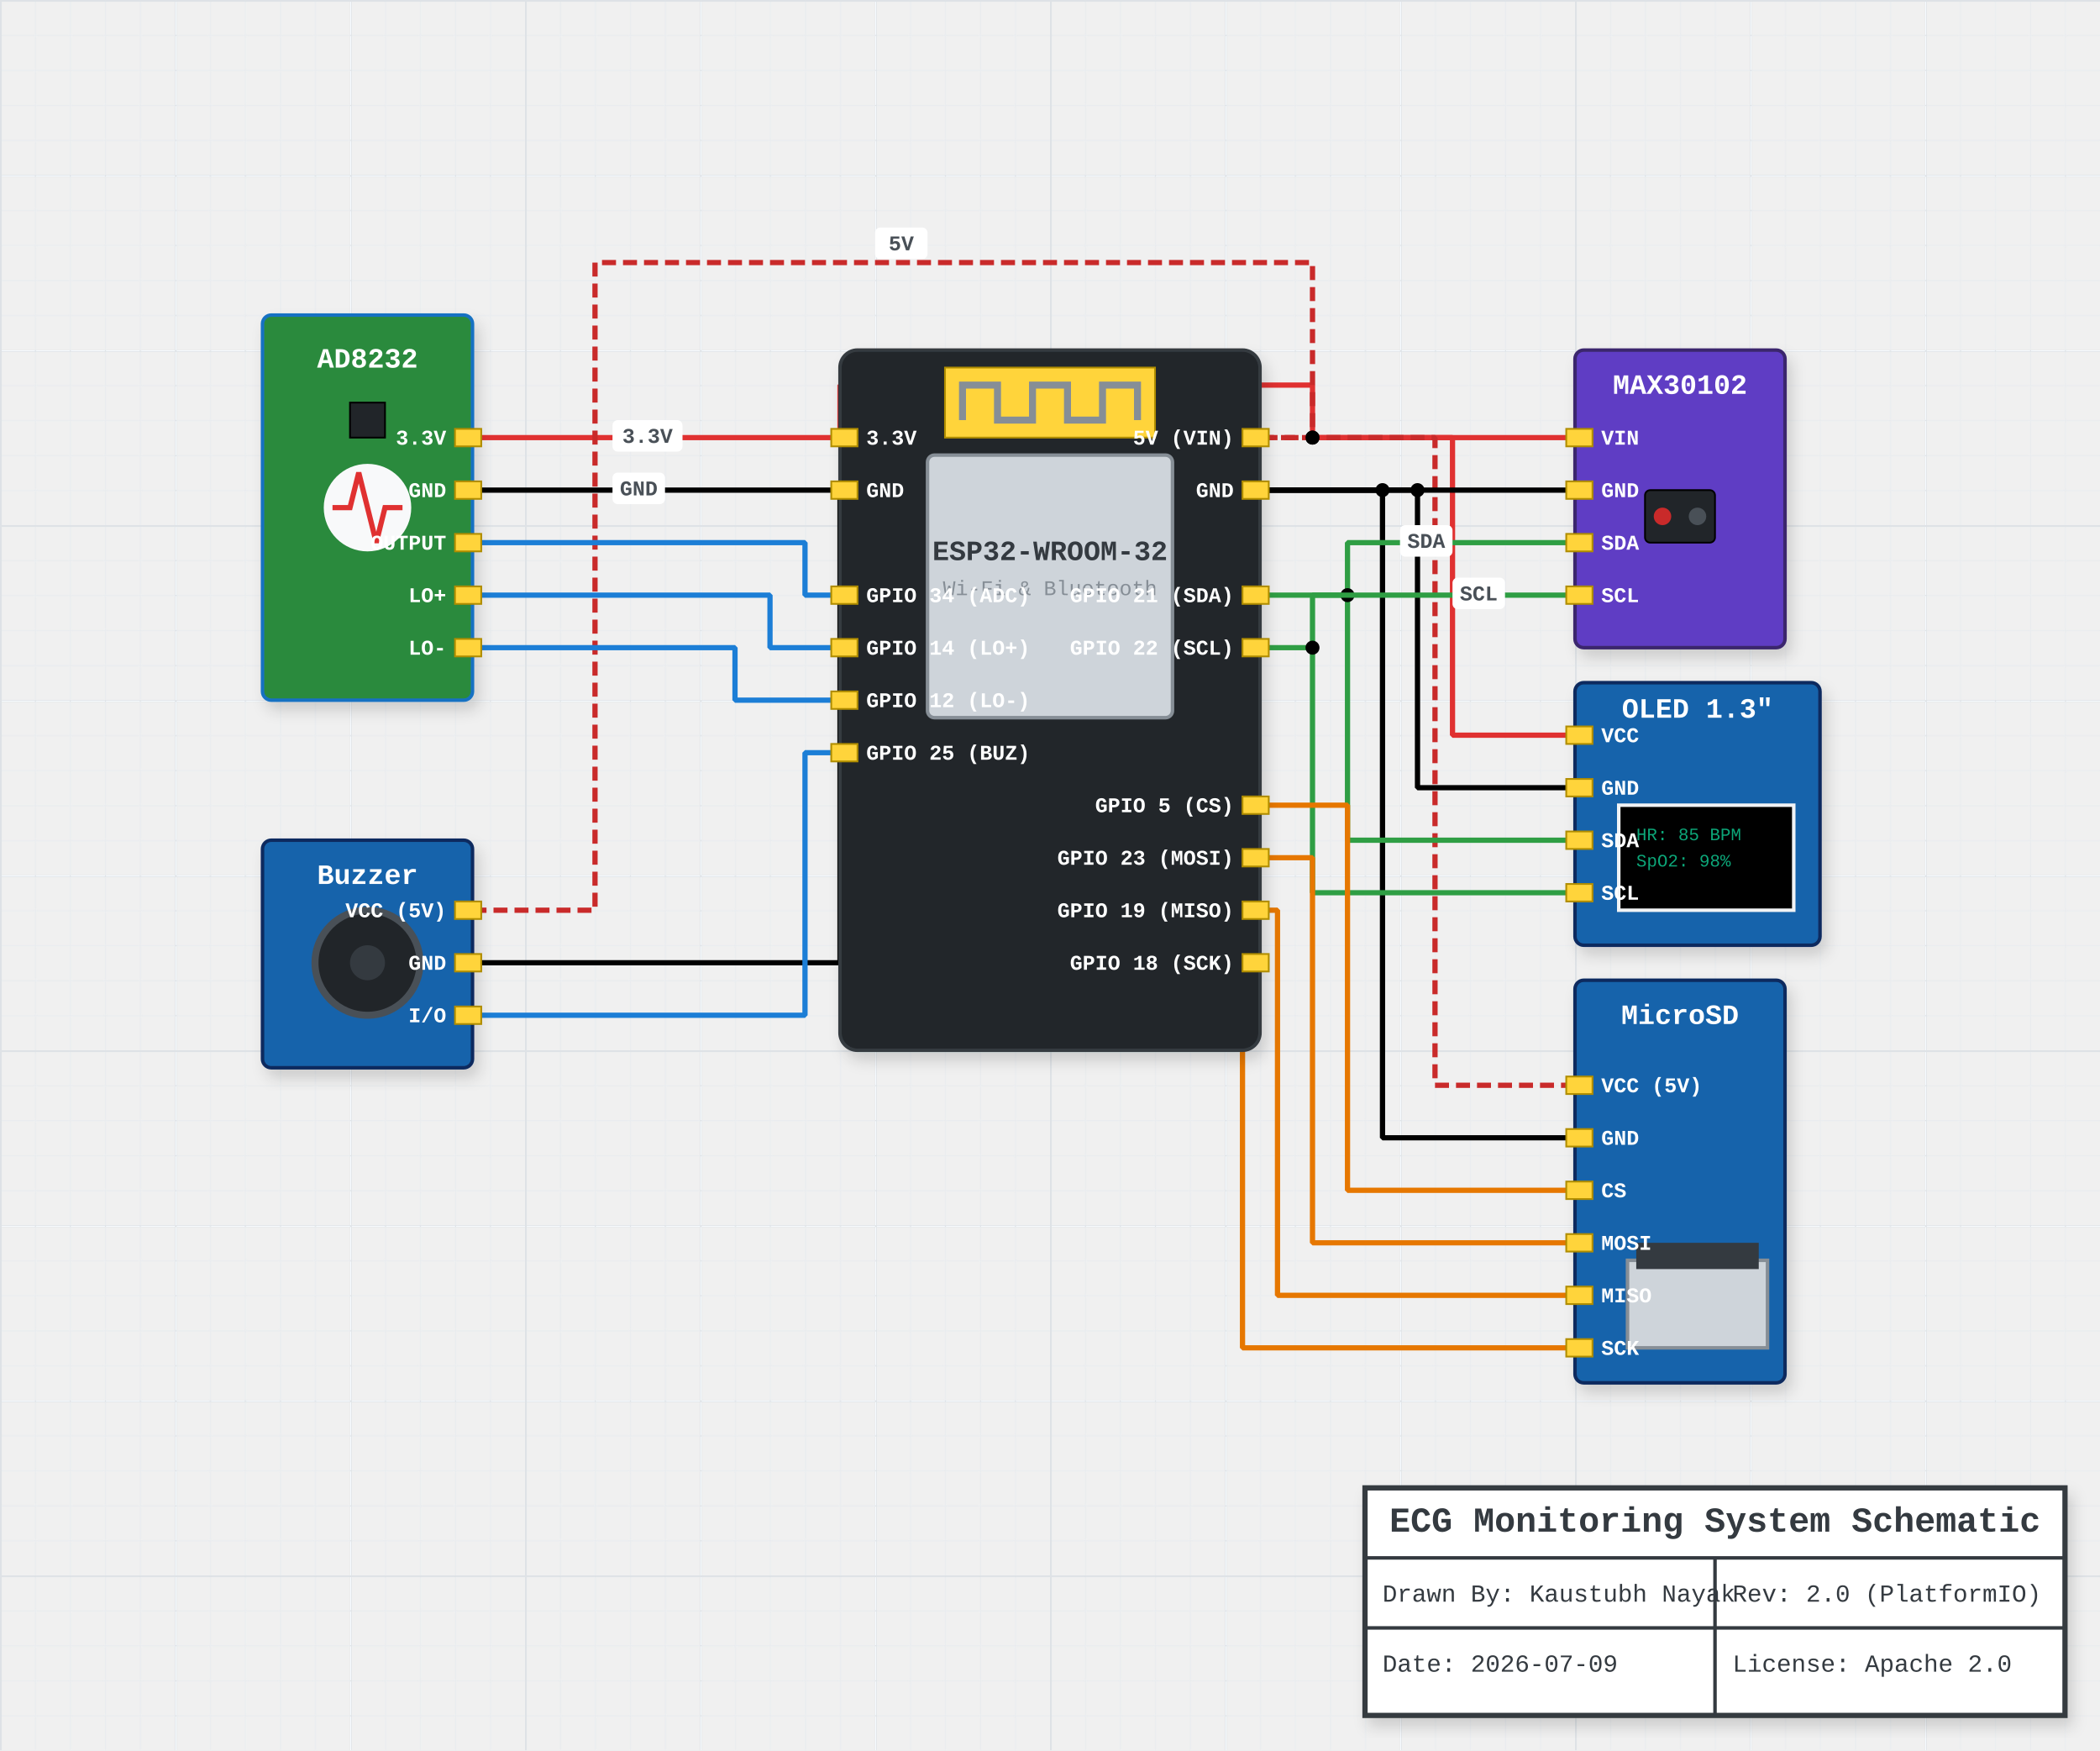
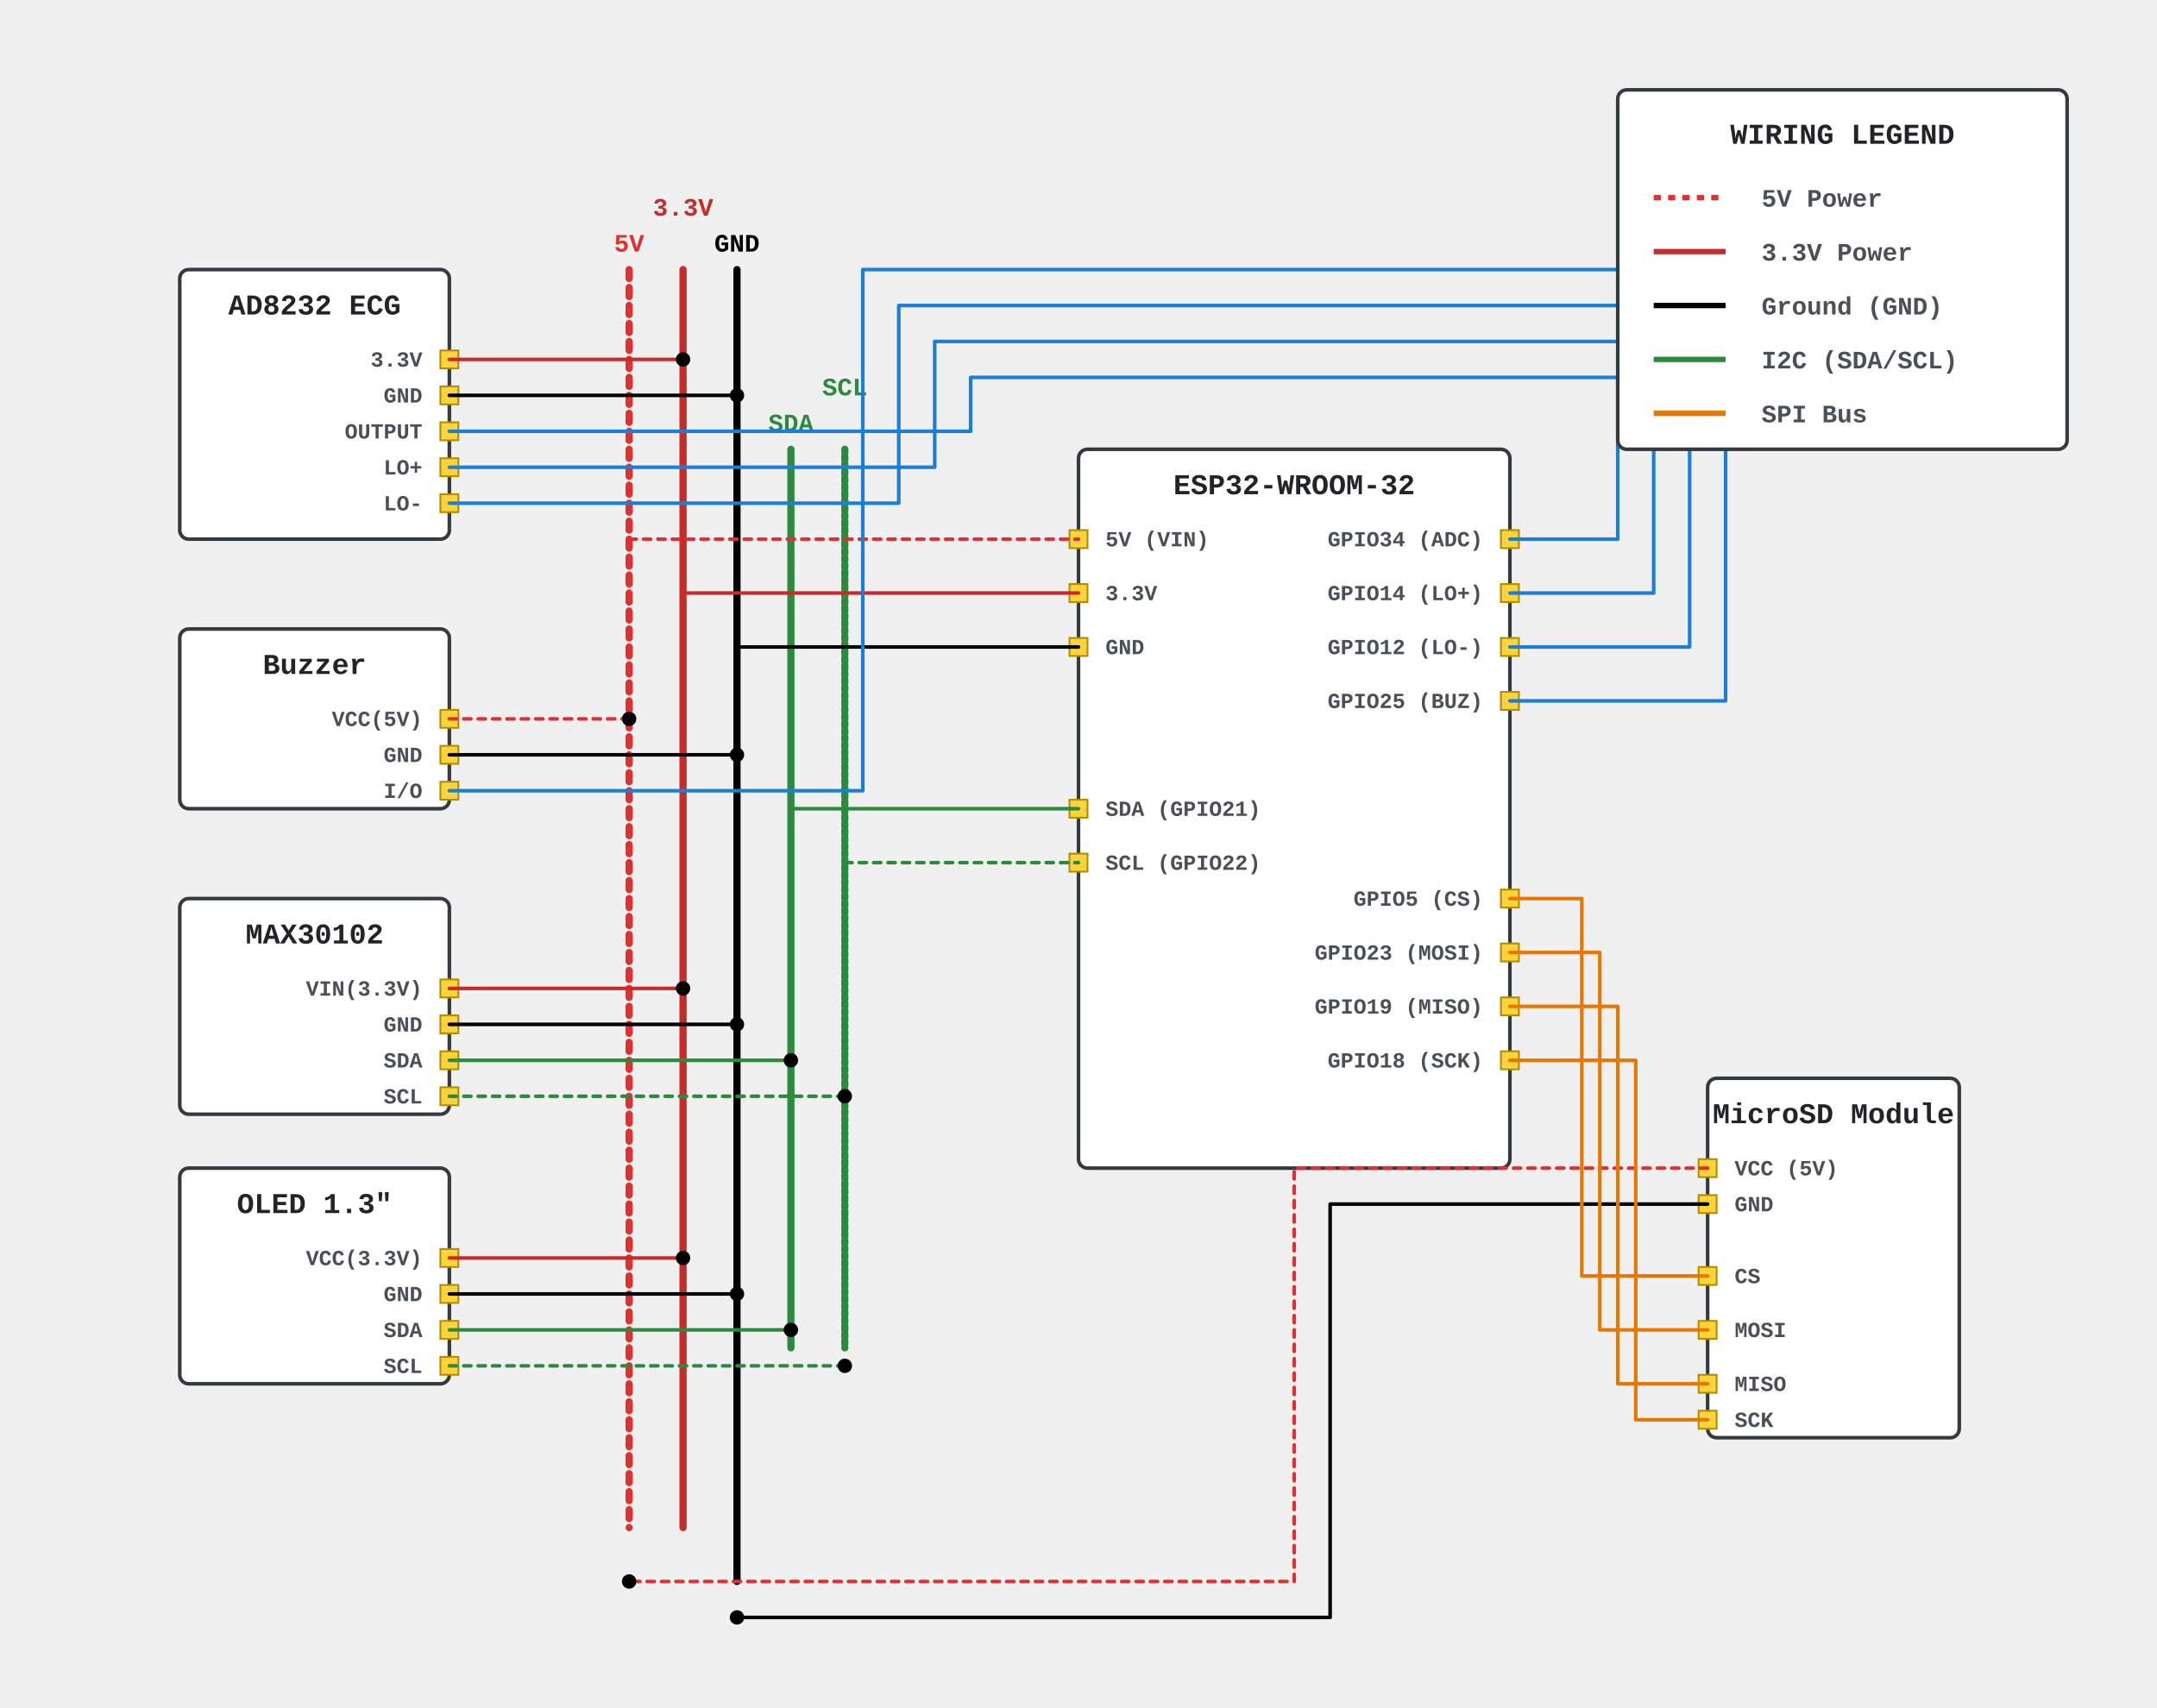
- <svg xmlns="http://www.w3.org/2000/svg" viewBox="0 0 1200 1000" width="100%" height="100%">
+ <svg xmlns="http://www.w3.org/2000/svg" viewBox="0 0 1200 950" width="100%" height="100%" style="background-color: #f8f9fa;">
  <defs>
-     <pattern id="grid" width="20" height="20" patternUnits="userSpaceOnUse">
-       <path d="M 20 0 L 0 0 0 20" fill="none" stroke="#e9ecef" stroke-width="1" />
-     </pattern>
-     <pattern id="grid-major" width="100" height="100" patternUnits="userSpaceOnUse">
-       <rect width="100" height="100" fill="url(#grid)" />
-       <path d="M 100 0 L 0 0 0 100" fill="none" stroke="#dee2e6" stroke-width="2" />
-     </pattern>
-     <filter id="shadow" x="-10%" y="-10%" width="120%" height="120%">
-       <feDropShadow dx="3" dy="5" stdDeviation="4" flood-color="#000000" flood-opacity="0.15" />
-     </filter>
    <style>
-             .pcb { fill: #2b8a3e; stroke: #1971c2; stroke-width: 2px; filter: url(#shadow); }
-             .pcb-black { fill: #212529; stroke: #343a40; stroke-width: 2px; filter: url(#shadow); }
-             .pcb-blue { fill: #1864ab; stroke: #0b2b5e; stroke-width: 2px; filter: url(#shadow); }
-             .pcb-purple { fill: #5f3dc4; stroke: #3b286d; stroke-width: 2px; filter: url(#shadow); }
-             .shield { fill: #ced4da; stroke: #868e96; stroke-width: 2px; }
-             .chip { fill: #212529; stroke: #000; stroke-width: 1px; }
-             .title-text { font-family: 'Courier New', monospace; font-size: 16px; font-weight: bold; fill: #ffffff; text-anchor: middle; }
-             
-             .pin-rect { fill: #ffd43b; stroke: #b08d00; stroke-width: 1px; }
-             .pin-text-left { font-family: 'Courier New', monospace; font-size: 12px; font-weight: bold; fill: #ffffff; text-anchor: start; }
-             .pin-text-right { font-family: 'Courier New', monospace; font-size: 12px; font-weight: bold; fill: #ffffff; text-anchor: end; }
-             
-             /* Wiring Styles */
-             .wire-pwr33 { stroke: #e03131; stroke-width: 3px; fill: none; stroke-linejoin: bevel; }
-             .wire-pwr5  { stroke: #c92a2a; stroke-width: 3px; fill: none; stroke-linejoin: bevel; stroke-dasharray: 8 4; }
-             .wire-gnd   { stroke: #000000; stroke-width: 3px; fill: none; stroke-linejoin: bevel; }
-             .wire-sig   { stroke: #1c7ed6; stroke-width: 3px; fill: none; stroke-linejoin: bevel; }
-             .wire-i2c   { stroke: #2f9e44; stroke-width: 3px; fill: none; stroke-linejoin: bevel; }
-             .wire-spi   { stroke: #e67700; stroke-width: 3px; fill: none; stroke-linejoin: bevel; }
-             
-             .wire-label { font-family: 'Courier New', monospace; font-size: 12px; fill: #495057; font-weight: bold; background: white;}
-             .junction { fill: #000000; }
-         </style>
+         .mod { fill: #ffffff; stroke: #343a40; stroke-width: 2px; }
+         .mod-title { font-family: 'Courier New', monospace; font-size: 16px; font-weight: bold; fill: #212529; text-anchor: middle; }
+         .pin { fill: #ffd43b; stroke: #b08d00; stroke-width: 1px; }
+         .pin-lbl-l { font-family: 'Courier New', monospace; font-size: 12px; font-weight: bold; fill: #495057; text-anchor: start; }
+         .pin-lbl-r { font-family: 'Courier New', monospace; font-size: 12px; font-weight: bold; fill: #495057; text-anchor: end; }
+         .bus { stroke-width: 4px; fill: none; stroke-linecap: round; stroke-linejoin: round; }
+         .wire { stroke-width: 2px; fill: none; stroke-linecap: round; stroke-linejoin: round; }
+         .junct { fill: #000000; }
+         .bus-lbl { font-family: 'Courier New', monospace; font-size: 14px; font-weight: bold; }
+     </style>
  </defs>
-   <rect width="1200" height="1000" fill="url(#grid-major)" />
-   <path class="wire-pwr33" d="M 270 250 H 500" />
-   <path class="wire-pwr33" d="M 900 250 H 750 V 220 H 480 V 250 H 500" />
-   <path class="wire-pwr33" d="M 900 420 H 830 V 250 H 750" />
-   <circle class="junction" cx="750" cy="250" r="4" fill="#e03131" />
-   <path class="wire-pwr5" d="M 900 620 H 820 V 250 H 700" />
-   <path class="wire-pwr5" d="M 270 520 H 340 V 150 H 750 V 250 H 700" />
-   <circle class="junction" cx="750" cy="250" r="4" fill="#c92a2a" />
-   <path class="wire-gnd" d="M 270 280 H 500" />
-   <path class="wire-gnd" d="M 270 550 H 480 V 280 H 500" />
-   <circle class="junction" cx="480" cy="280" r="4" />
-   <path class="wire-gnd" d="M 900 280 H 700" />
-   <path class="wire-gnd" d="M 900 450 H 810 V 280 H 700" />
-   <circle class="junction" cx="810" cy="280" r="4" />
-   <path class="wire-gnd" d="M 900 650 H 790 V 280 H 700" />
-   <circle class="junction" cx="790" cy="280" r="4" />
-   <path class="wire-sig" d="M 270 310 H 460 V 340 H 500" />
-   <path class="wire-sig" d="M 270 340 H 440 V 370 H 500" />
-   <path class="wire-sig" d="M 270 370 H 420 V 400 H 500" />
-   <path class="wire-sig" d="M 270 580 H 460 V 430 H 500" />
-   <path class="wire-i2c" d="M 900 310 H 770 V 340 H 700" />
-   <path class="wire-i2c" d="M 900 480 H 770 V 340" />
-   <circle class="junction" cx="770" cy="340" r="4" fill="#2f9e44" />
-   <path class="wire-i2c" d="M 900 340 H 750 V 370 H 700" />
-   <path class="wire-i2c" d="M 900 510 H 750 V 370" />
-   <circle class="junction" cx="750" cy="370" r="4" fill="#2f9e44" />
-   <path class="wire-spi" d="M 900 680 H 770 V 460 H 700" />
-   <path class="wire-spi" d="M 900 710 H 750 V 490 H 700" />
-   <path class="wire-spi" d="M 900 740 H 730 V 520 H 700" />
-   <path class="wire-spi" d="M 900 770 H 710 V 550 H 700" />
-   <g transform="translate(480, 200)">
-     <rect class="pcb-black" x="0" y="0" width="240" height="400" rx="10" />
-     <rect class="pin-rect" x="60" y="10" width="120" height="40" fill="#ced4da" />
-     <path d="M 70 40 V 20 H 90 V 40 H 110 V 20 H 130 V 40 H 150 V 20 H 170 V 40" stroke="#868e96" stroke-width="4" fill="none" />
-     <rect class="shield" x="50" y="60" width="140" height="150" rx="4" />
-     <text x="120" y="120" font-family="'Courier New', monospace" font-size="16" font-weight="bold" fill="#343a40" text-anchor="middle">ESP32-WROOM-32</text>
-     <text x="120" y="140" font-family="'Courier New', monospace" font-size="12" fill="#868e96" text-anchor="middle">Wi-Fi &amp; Bluetooth</text>
-     <g transform="translate(0, 50)">
-       <rect class="pin-rect" x="-5" y="-5" width="15" height="10" />
-       <text class="pin-text-left" x="15" y="4">3.3V</text>
-       <rect class="pin-rect" x="-5" y="25" width="15" height="10" />
-       <text class="pin-text-left" x="15" y="34">GND</text>
-       <rect class="pin-rect" x="-5" y="85" width="15" height="10" />
-       <text class="pin-text-left" x="15" y="94">GPIO 34 (ADC)</text>
-       <rect class="pin-rect" x="-5" y="115" width="15" height="10" />
-       <text class="pin-text-left" x="15" y="124">GPIO 14 (LO+)</text>
-       <rect class="pin-rect" x="-5" y="145" width="15" height="10" />
-       <text class="pin-text-left" x="15" y="154">GPIO 12 (LO-)</text>
-       <rect class="pin-rect" x="-5" y="175" width="15" height="10" />
-       <text class="pin-text-left" x="15" y="184">GPIO 25 (BUZ)</text>
-     </g>
-     <g transform="translate(240, 50)">
-       <rect class="pin-rect" x="-10" y="-5" width="15" height="10" />
-       <text class="pin-text-right" x="-15" y="4">5V (VIN)</text>
-       <rect class="pin-rect" x="-10" y="25" width="15" height="10" />
-       <text class="pin-text-right" x="-15" y="34">GND</text>
-       <rect class="pin-rect" x="-10" y="85" width="15" height="10" />
-       <text class="pin-text-right" x="-15" y="94">GPIO 21 (SDA)</text>
-       <rect class="pin-rect" x="-10" y="115" width="15" height="10" />
-       <text class="pin-text-right" x="-15" y="124">GPIO 22 (SCL)</text>
-       <rect class="pin-rect" x="-10" y="205" width="15" height="10" />
-       <text class="pin-text-right" x="-15" y="214">GPIO 5 (CS)</text>
-       <rect class="pin-rect" x="-10" y="235" width="15" height="10" />
-       <text class="pin-text-right" x="-15" y="244">GPIO 23 (MOSI)</text>
-       <rect class="pin-rect" x="-10" y="265" width="15" height="10" />
-       <text class="pin-text-right" x="-15" y="274">GPIO 19 (MISO)</text>
-       <rect class="pin-rect" x="-10" y="295" width="15" height="10" />
-       <text class="pin-text-right" x="-15" y="304">GPIO 18 (SCK)</text>
-     </g>
+   <g id="buses">
+     <path class="bus" stroke="#e03131" stroke-dasharray="5,5" d="M 350 150 V 850" />
+     <text class="bus-lbl" fill="#e03131" x="350" y="140" text-anchor="middle">5V</text>
+     <path class="bus" stroke="#c92a2a" d="M 380 150 V 850" />
+     <text class="bus-lbl" fill="#c92a2a" x="380" y="120" text-anchor="middle">3.3V</text>
+     <path class="bus" stroke="#000000" d="M 410 150 V 880" />
+     <text class="bus-lbl" fill="#000000" x="410" y="140" text-anchor="middle">GND</text>
+     <path class="bus" stroke="#2b8a3e" d="M 440 250 V 750" />
+     <text class="bus-lbl" fill="#2b8a3e" x="440" y="240" text-anchor="middle">SDA</text>
+     <path class="bus" stroke="#2b8a3e" stroke-dasharray="2,2" d="M 470 250 V 750" />
+     <text class="bus-lbl" fill="#2b8a3e" x="470" y="220" text-anchor="middle">SCL</text>
  </g>
-   <g transform="translate(150, 180)">
-     <rect class="pcb" x="0" y="0" width="120" height="220" rx="5" />
-     <text class="title-text" x="60" y="30">AD8232</text>
-     <circle cx="60" cy="110" r="25" fill="#f8f9fa" />
-     <path d="M 40 110 L 50 110 L 55 90 L 65 130 L 70 110 L 80 110" stroke="#e03131" stroke-width="3" fill="none" />
-     <rect class="chip" x="50" y="50" width="20" height="20" />
-     <g transform="translate(120, 70)">
-       <rect class="pin-rect" x="-10" y="-5" width="15" height="10" />
-       <text class="pin-text-right" x="-15" y="4">3.3V</text>
-       <rect class="pin-rect" x="-10" y="25" width="15" height="10" />
-       <text class="pin-text-right" x="-15" y="34">GND</text>
-       <rect class="pin-rect" x="-10" y="55" width="15" height="10" />
-       <text class="pin-text-right" x="-15" y="64">OUTPUT</text>
-       <rect class="pin-rect" x="-10" y="85" width="15" height="10" />
-       <text class="pin-text-right" x="-15" y="94">LO+</text>
-       <rect class="pin-rect" x="-10" y="115" width="15" height="10" />
-       <text class="pin-text-right" x="-15" y="124">LO-</text>
-     </g>
+   <g transform="translate(100,150)">
+     <rect class="mod" width="150" height="150" rx="5" />
+     <text class="mod-title" x="75.0" y="25">AD8232 ECG</text>
+     <rect class="pin" x="145" y="45" width="10" height="10" />
+     <text class="pin-lbl-r" x="135" y="54">3.3V</text>
+     <rect class="pin" x="145" y="65" width="10" height="10" />
+     <text class="pin-lbl-r" x="135" y="74">GND</text>
+     <rect class="pin" x="145" y="85" width="10" height="10" />
+     <text class="pin-lbl-r" x="135" y="94">OUTPUT</text>
+     <rect class="pin" x="145" y="105" width="10" height="10" />
+     <text class="pin-lbl-r" x="135" y="114">LO+</text>
+     <rect class="pin" x="145" y="125" width="10" height="10" />
+     <text class="pin-lbl-r" x="135" y="134">LO-</text>
  </g>
-   <g transform="translate(150, 480)">
-     <rect class="pcb-blue" x="0" y="0" width="120" height="130" rx="5" />
-     <text class="title-text" x="60" y="25">Buzzer</text>
-     <circle cx="60" cy="70" r="30" fill="#212529" stroke="#495057" stroke-width="4" />
-     <circle cx="60" cy="70" r="10" fill="#343a40" />
-     <g transform="translate(120, 40)">
-       <rect class="pin-rect" x="-10" y="-5" width="15" height="10" />
-       <text class="pin-text-right" x="-15" y="4">VCC (5V)</text>
-       <rect class="pin-rect" x="-10" y="25" width="15" height="10" />
-       <text class="pin-text-right" x="-15" y="34">GND</text>
-       <rect class="pin-rect" x="-10" y="55" width="15" height="10" />
-       <text class="pin-text-right" x="-15" y="64">I/O</text>
-     </g>
+   <path class="wire" stroke="#c92a2a" d="M 250 200 H 380" />
+   <circle class="junct" cx="380" cy="200" r="4" fill="#c92a2a" />
+   <path class="wire" stroke="#000000" d="M 250 220 H 410" />
+   <circle class="junct" cx="410" cy="220" r="4" fill="#000000" />
+   <g transform="translate(100,350)">
+     <rect class="mod" width="150" height="100" rx="5" />
+     <text class="mod-title" x="75.0" y="25">Buzzer</text>
+     <rect class="pin" x="145" y="45" width="10" height="10" />
+     <text class="pin-lbl-r" x="135" y="54">VCC(5V)</text>
+     <rect class="pin" x="145" y="65" width="10" height="10" />
+     <text class="pin-lbl-r" x="135" y="74">GND</text>
+     <rect class="pin" x="145" y="85" width="10" height="10" />
+     <text class="pin-lbl-r" x="135" y="94">I/O</text>
  </g>
-   <g transform="translate(900, 200)">
-     <rect class="pcb-purple" x="0" y="0" width="120" height="170" rx="5" />
-     <text class="title-text" x="60" y="25">MAX30102</text>
-     <rect class="chip" x="40" y="80" width="40" height="30" rx="3" />
-     <circle cx="50" cy="95" r="5" fill="#c92a2a" />
-     <circle cx="70" cy="95" r="5" fill="#495057" />
-     <g transform="translate(0, 50)">
-       <rect class="pin-rect" x="-5" y="-5" width="15" height="10" />
-       <text class="pin-text-left" x="15" y="4">VIN</text>
-       <rect class="pin-rect" x="-5" y="25" width="15" height="10" />
-       <text class="pin-text-left" x="15" y="34">GND</text>
-       <rect class="pin-rect" x="-5" y="55" width="15" height="10" />
-       <text class="pin-text-left" x="15" y="64">SDA</text>
-       <rect class="pin-rect" x="-5" y="85" width="15" height="10" />
-       <text class="pin-text-left" x="15" y="94">SCL</text>
-     </g>
+   <path class="wire" stroke="#e03131" stroke-dasharray="4,4" d="M 250 400 H 350" />
+   <circle class="junct" cx="350" cy="400" r="4" fill="#e03131" />
+   <path class="wire" stroke="#000000" d="M 250 420 H 410" />
+   <circle class="junct" cx="410" cy="420" r="4" fill="#000000" />
+   <g transform="translate(100,500)">
+     <rect class="mod" width="150" height="120" rx="5" />
+     <text class="mod-title" x="75.0" y="25">MAX30102</text>
+     <rect class="pin" x="145" y="45" width="10" height="10" />
+     <text class="pin-lbl-r" x="135" y="54">VIN(3.3V)</text>
+     <rect class="pin" x="145" y="65" width="10" height="10" />
+     <text class="pin-lbl-r" x="135" y="74">GND</text>
+     <rect class="pin" x="145" y="85" width="10" height="10" />
+     <text class="pin-lbl-r" x="135" y="94">SDA</text>
+     <rect class="pin" x="145" y="105" width="10" height="10" />
+     <text class="pin-lbl-r" x="135" y="114">SCL</text>
  </g>
-   <g transform="translate(900, 390)">
-     <rect class="pcb-blue" x="0" y="0" width="140" height="150" rx="5" />
-     <text class="title-text" x="70" y="20">OLED 1.3"</text>
-     <rect x="25" y="70" width="100" height="60" fill="#000000" stroke="#f1f3f5" stroke-width="2" />
-     <text x="35" y="90" font-family="'Courier New', monospace" font-size="10" fill="#0ca678">HR: 85 BPM</text>
-     <text x="35" y="105" font-family="'Courier New', monospace" font-size="10" fill="#0ca678">SpO2: 98%</text>
-     <g transform="translate(0, 30)">
-       <rect class="pin-rect" x="-5" y="-5" width="15" height="10" />
-       <text class="pin-text-left" x="15" y="4">VCC</text>
-       <rect class="pin-rect" x="-5" y="25" width="15" height="10" />
-       <text class="pin-text-left" x="15" y="34">GND</text>
-       <rect class="pin-rect" x="-5" y="55" width="15" height="10" />
-       <text class="pin-text-left" x="15" y="64">SDA</text>
-       <rect class="pin-rect" x="-5" y="85" width="15" height="10" />
-       <text class="pin-text-left" x="15" y="94">SCL</text>
-     </g>
+   <path class="wire" stroke="#c92a2a" d="M 250 550 H 380" />
+   <circle class="junct" cx="380" cy="550" r="4" fill="#c92a2a" />
+   <path class="wire" stroke="#000000" d="M 250 570 H 410" />
+   <circle class="junct" cx="410" cy="570" r="4" fill="#000000" />
+   <path class="wire" stroke="#2b8a3e" d="M 250 590 H 440" />
+   <circle class="junct" cx="440" cy="590" r="4" fill="#2b8a3e" />
+   <path class="wire" stroke="#2b8a3e" stroke-dasharray="4,4" d="M 250 610 H 470" />
+   <circle class="junct" cx="470" cy="610" r="4" fill="#2b8a3e" />
+   <g transform="translate(100,650)">
+     <rect class="mod" width="150" height="120" rx="5" />
+     <text class="mod-title" x="75.0" y="25">OLED 1.3"</text>
+     <rect class="pin" x="145" y="45" width="10" height="10" />
+     <text class="pin-lbl-r" x="135" y="54">VCC(3.3V)</text>
+     <rect class="pin" x="145" y="65" width="10" height="10" />
+     <text class="pin-lbl-r" x="135" y="74">GND</text>
+     <rect class="pin" x="145" y="85" width="10" height="10" />
+     <text class="pin-lbl-r" x="135" y="94">SDA</text>
+     <rect class="pin" x="145" y="105" width="10" height="10" />
+     <text class="pin-lbl-r" x="135" y="114">SCL</text>
  </g>
-   <g transform="translate(900, 560)">
-     <rect class="pcb-blue" x="0" y="0" width="120" height="230" rx="5" />
-     <text class="title-text" x="60" y="25">MicroSD</text>
-     <rect x="30" y="160" width="80" height="50" fill="#ced4da" stroke="#868e96" stroke-width="2" />
-     <rect x="35" y="150" width="70" height="15" fill="#343a40" />
-     <g transform="translate(0, 60)">
-       <rect class="pin-rect" x="-5" y="-5" width="15" height="10" />
-       <text class="pin-text-left" x="15" y="4">VCC (5V)</text>
-       <rect class="pin-rect" x="-5" y="25" width="15" height="10" />
-       <text class="pin-text-left" x="15" y="34">GND</text>
-       <rect class="pin-rect" x="-5" y="55" width="15" height="10" />
-       <text class="pin-text-left" x="15" y="64">CS</text>
-       <rect class="pin-rect" x="-5" y="85" width="15" height="10" />
-       <text class="pin-text-left" x="15" y="94">MOSI</text>
-       <rect class="pin-rect" x="-5" y="115" width="15" height="10" />
-       <text class="pin-text-left" x="15" y="124">MISO</text>
-       <rect class="pin-rect" x="-5" y="145" width="15" height="10" />
-       <text class="pin-text-left" x="15" y="154">SCK</text>
-     </g>
+   <path class="wire" stroke="#c92a2a" d="M 250 700 H 380" />
+   <circle class="junct" cx="380" cy="700" r="4" fill="#c92a2a" />
+   <path class="wire" stroke="#000000" d="M 250 720 H 410" />
+   <circle class="junct" cx="410" cy="720" r="4" fill="#000000" />
+   <path class="wire" stroke="#2b8a3e" d="M 250 740 H 440" />
+   <circle class="junct" cx="440" cy="740" r="4" fill="#2b8a3e" />
+   <path class="wire" stroke="#2b8a3e" stroke-dasharray="4,4" d="M 250 760 H 470" />
+   <circle class="junct" cx="470" cy="760" r="4" fill="#2b8a3e" />
+   <g transform="translate(600,250)">
+     <rect class="mod" width="240" height="400" rx="5" />
+     <text class="mod-title" x="120.0" y="25">ESP32-WROOM-32</text>
+     <rect class="pin" x="-5" y="45" width="10" height="10" />
+     <text class="pin-lbl-l" x="15" y="54">5V (VIN)</text>
+     <rect class="pin" x="-5" y="75" width="10" height="10" />
+     <text class="pin-lbl-l" x="15" y="84">3.3V</text>
+     <rect class="pin" x="-5" y="105" width="10" height="10" />
+     <text class="pin-lbl-l" x="15" y="114">GND</text>
+     <rect class="pin" x="-5" y="195" width="10" height="10" />
+     <text class="pin-lbl-l" x="15" y="204">SDA (GPIO21)</text>
+     <rect class="pin" x="-5" y="225" width="10" height="10" />
+     <text class="pin-lbl-l" x="15" y="234">SCL (GPIO22)</text>
+     <rect class="pin" x="235" y="45" width="10" height="10" />
+     <text class="pin-lbl-r" x="225" y="54">GPIO34 (ADC)</text>
+     <rect class="pin" x="235" y="75" width="10" height="10" />
+     <text class="pin-lbl-r" x="225" y="84">GPIO14 (LO+)</text>
+     <rect class="pin" x="235" y="105" width="10" height="10" />
+     <text class="pin-lbl-r" x="225" y="114">GPIO12 (LO-)</text>
+     <rect class="pin" x="235" y="135" width="10" height="10" />
+     <text class="pin-lbl-r" x="225" y="144">GPIO25 (BUZ)</text>
+     <rect class="pin" x="235" y="245" width="10" height="10" />
+     <text class="pin-lbl-r" x="225" y="254">GPIO5 (CS)</text>
+     <rect class="pin" x="235" y="275" width="10" height="10" />
+     <text class="pin-lbl-r" x="225" y="284">GPIO23 (MOSI)</text>
+     <rect class="pin" x="235" y="305" width="10" height="10" />
+     <text class="pin-lbl-r" x="225" y="314">GPIO19 (MISO)</text>
+     <rect class="pin" x="235" y="335" width="10" height="10" />
+     <text class="pin-lbl-r" x="225" y="344">GPIO18 (SCK)</text>
  </g>
-   <rect x="350" y="240" width="40" height="18" fill="white" rx="3" />
-   <text class="wire-label" x="370" y="253" text-anchor="middle">3.3V</text>
-   <rect x="350" y="270" width="30" height="18" fill="white" rx="3" />
-   <text class="wire-label" x="365" y="283" text-anchor="middle">GND</text>
-   <rect x="500" y="130" width="30" height="18" fill="white" rx="3" />
-   <text class="wire-label" x="515" y="143" text-anchor="middle">5V</text>
-   <rect x="800" y="300" width="30" height="18" fill="white" rx="3" />
-   <text class="wire-label" x="815" y="313" text-anchor="middle">SDA</text>
-   <rect x="830" y="330" width="30" height="18" fill="white" rx="3" />
-   <text class="wire-label" x="845" y="343" text-anchor="middle">SCL</text>
-   <rect x="780" y="850" width="400" height="130" fill="#ffffff" stroke="#343a40" stroke-width="3" filter="url(#shadow)" />
-   <line x1="780" y1="890" x2="1180" y2="890" stroke="#343a40" stroke-width="2" />
-   <line x1="780" y1="930" x2="1180" y2="930" stroke="#343a40" stroke-width="2" />
-   <line x1="980" y1="890" x2="980" y2="980" stroke="#343a40" stroke-width="2" />
-   <text x="980" y="875" font-family="'Courier New', monospace" font-size="20" font-weight="bold" fill="#343a40" text-anchor="middle">ECG Monitoring System Schematic</text>
-   <text x="790" y="915" font-family="'Courier New', monospace" font-size="14" fill="#343a40">Drawn By: Kaustubh Nayak</text>
-   <text x="790" y="955" font-family="'Courier New', monospace" font-size="14" fill="#343a40">Date: 2026-07-09</text>
-   <text x="990" y="915" font-family="'Courier New', monospace" font-size="14" fill="#343a40">Rev: 2.0 (PlatformIO)</text>
-   <text x="990" y="955" font-family="'Courier New', monospace" font-size="14" fill="#343a40">License: Apache 2.0</text>
+   <path class="wire" stroke="#e03131" stroke-dasharray="4,4" d="M 350 300 H 600" />
+   <path class="wire" stroke="#c92a2a" d="M 380 330 H 600" />
+   <path class="wire" stroke="#000000" d="M 410 360 H 600" />
+   <path class="wire" stroke="#2b8a3e" d="M 440 450 H 600" />
+   <path class="wire" stroke="#2b8a3e" stroke-dasharray="4,4" d="M 470 480 H 600" />
+   <path class="wire" stroke="#1c7ed6" d="M 250 240 H 540 V 210 H 900 V 300 H 840" />
+   <path class="wire" stroke="#1c7ed6" d="M 250 260 H 520 V 190 H 920 V 330 H 840" />
+   <path class="wire" stroke="#1c7ed6" d="M 250 280 H 500 V 170 H 940 V 360 H 840" />
+   <path class="wire" stroke="#1c7ed6" d="M 250 440 H 480 V 150 H 960 V 390 H 840" />
+   <g transform="translate(950,600)">
+     <rect class="mod" width="140" height="200" rx="5" />
+     <text class="mod-title" x="70.0" y="25">MicroSD Module</text>
+     <rect class="pin" x="-5" y="45" width="10" height="10" />
+     <text class="pin-lbl-l" x="15" y="54">VCC (5V)</text>
+     <rect class="pin" x="-5" y="65" width="10" height="10" />
+     <text class="pin-lbl-l" x="15" y="74">GND</text>
+     <rect class="pin" x="-5" y="105" width="10" height="10" />
+     <text class="pin-lbl-l" x="15" y="114">CS</text>
+     <rect class="pin" x="-5" y="135" width="10" height="10" />
+     <text class="pin-lbl-l" x="15" y="144">MOSI</text>
+     <rect class="pin" x="-5" y="165" width="10" height="10" />
+     <text class="pin-lbl-l" x="15" y="174">MISO</text>
+     <rect class="pin" x="-5" y="185" width="10" height="10" />
+     <text class="pin-lbl-l" x="15" y="194">SCK</text>
+   </g>
+   <path class="wire" stroke="#e03131" stroke-dasharray="4,4" d="M 950 650 H 720.0 V 880 H 350" />
+   <circle class="junct" cx="350" cy="880" r="4" fill="#e03131" />
+   <path class="wire" stroke="#000000" d="M 950 670 H 740.0 V 900 H 410" />
+   <circle class="junct" cx="410" cy="900" r="4" fill="#000000" />
+   <path class="wire" stroke="#e67700" d="M 950 710 H 880 V 500 H 840" />
+   <path class="wire" stroke="#e67700" d="M 950 740 H 890 V 530 H 840" />
+   <path class="wire" stroke="#e67700" d="M 950 770 H 900 V 560 H 840" />
+   <path class="wire" stroke="#e67700" d="M 950 790 H 910 V 590 H 840" />
+   <g transform="translate(900, 50)">
+     <rect width="250" height="200" fill="#ffffff" stroke="#343a40" stroke-width="2" rx="5" />
+     <text font-family="'Courier New', monospace" font-size="16" font-weight="bold" x="125" y="30" text-anchor="middle" fill="#212529">WIRING LEGEND</text>
+     <line x1="20" y1="60" x2="60" y2="60" stroke="#e03131" stroke-width="3" stroke-dasharray="4,4" />
+     <text font-family="'Courier New', monospace" font-size="14" font-weight="bold" x="80" y="65" fill="#495057">5V Power</text>
+     <line x1="20" y1="90" x2="60" y2="90" stroke="#c92a2a" stroke-width="3" />
+     <text font-family="'Courier New', monospace" font-size="14" font-weight="bold" x="80" y="95" fill="#495057">3.3V Power</text>
+     <line x1="20" y1="120" x2="60" y2="120" stroke="#000000" stroke-width="3" />
+     <text font-family="'Courier New', monospace" font-size="14" font-weight="bold" x="80" y="125" fill="#495057">Ground (GND)</text>
+     <line x1="20" y1="150" x2="60" y2="150" stroke="#2b8a3e" stroke-width="3" />
+     <text font-family="'Courier New', monospace" font-size="14" font-weight="bold" x="80" y="155" fill="#495057">I2C (SDA/SCL)</text>
+     <line x1="20" y1="180" x2="60" y2="180" stroke="#e67700" stroke-width="3" />
+     <text font-family="'Courier New', monospace" font-size="14" font-weight="bold" x="80" y="185" fill="#495057">SPI Bus</text>
+   </g>
</svg>
